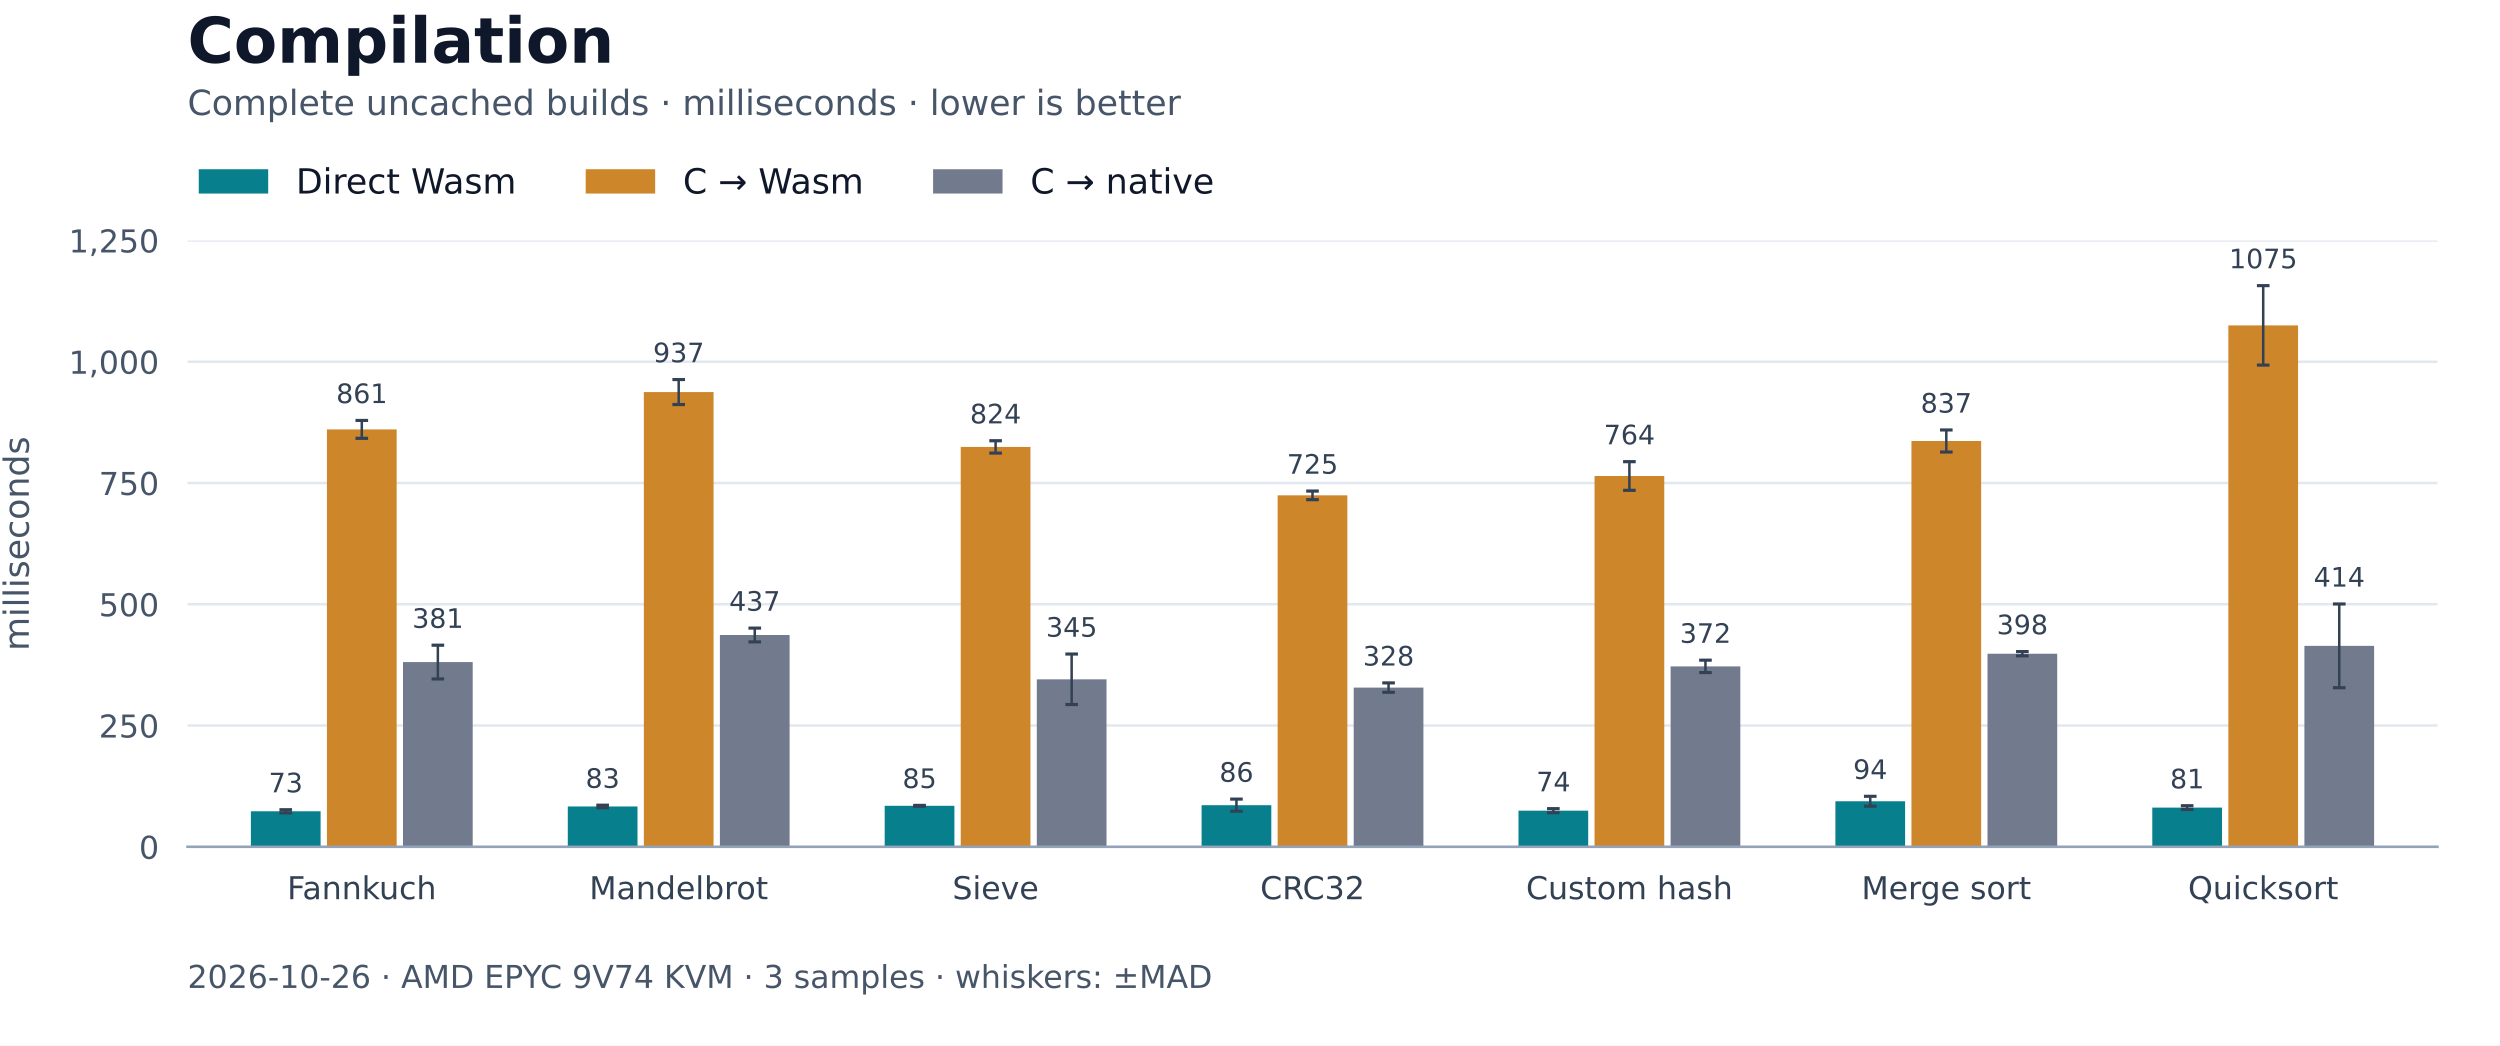
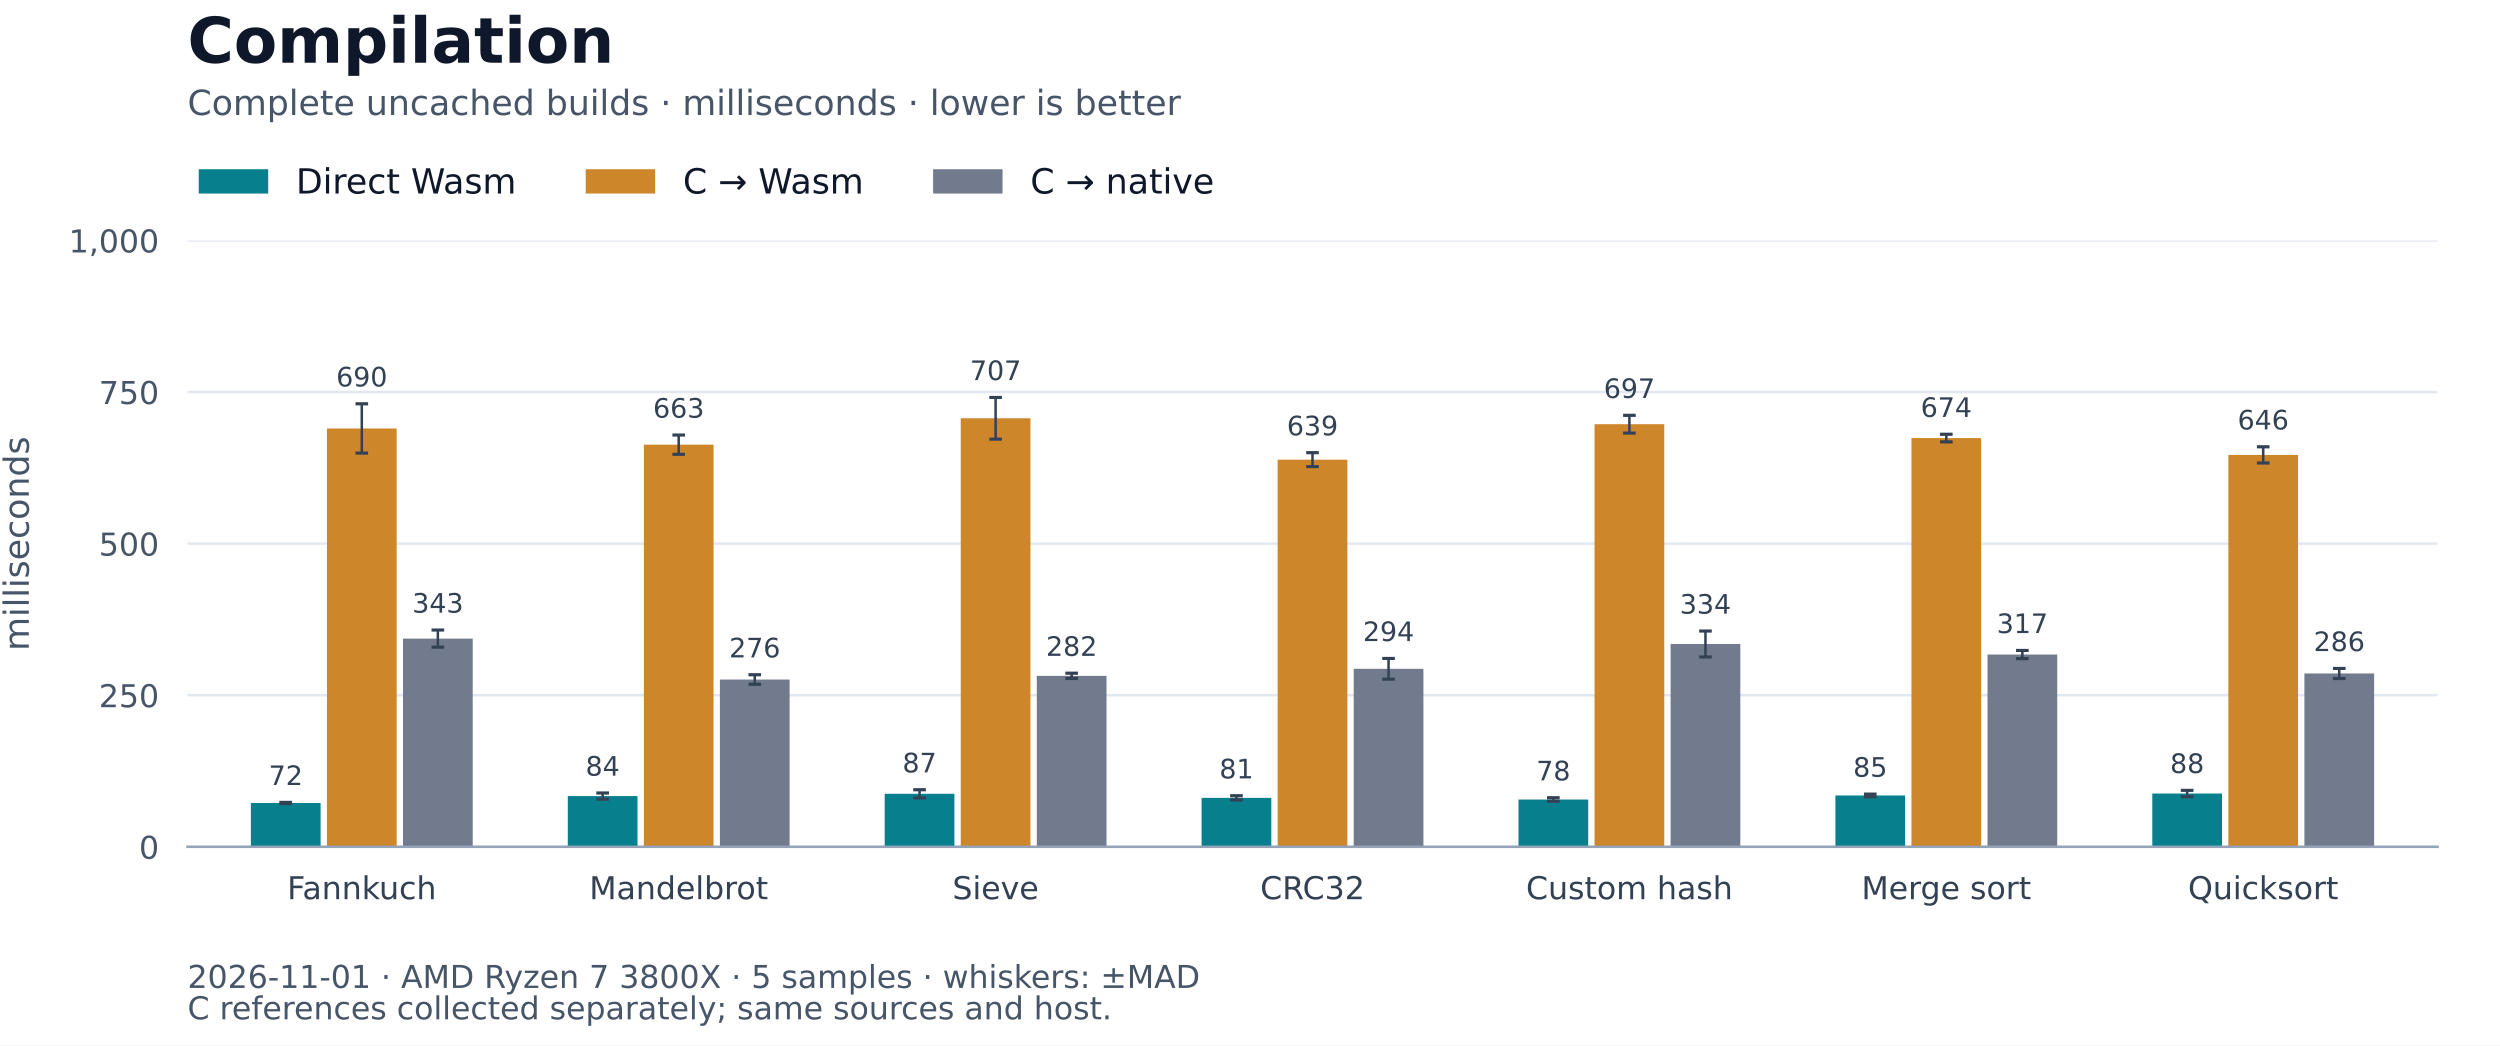
<svg xmlns="http://www.w3.org/2000/svg" xmlns:xlink="http://www.w3.org/1999/xlink" width="792pt" height="331.2pt" viewBox="0 0 792 331.2" version="1.1">
  <defs>
    <style type="text/css">*{stroke-linejoin: round; stroke-linecap: butt}</style>
  </defs>
  <g id="figure_1">
    <g id="patch_1">
      <path d="M 0 331.2 L 792 331.2 L 792 0 L 0 0 z " style="fill: #ffffff" />
    </g>
    <g id="axes_1">
      <g id="patch_2">
        <path d="M 59.4 268.272 L 772.2 268.272 L 772.2 76.176 L 59.4 76.176 z " style="fill: #ffffff" />
      </g>
      <g id="matplotlib.axis_1">
        <g id="xtick_1">
          <g id="line2d_1" />
          <g id="text_1">
            <text style="font-size: 10px; font-family: 'DejaVu Sans'; text-anchor: middle; fill: #334155" x="114.617" y="284.87" transform="rotate(-0 114.6169 284.8704)">Fannkuch</text>
          </g>
        </g>
        <g id="xtick_2">
          <g id="line2d_2" />
          <g id="text_2">
            <text style="font-size: 10px; font-family: 'DejaVu Sans'; text-anchor: middle; fill: #334155" x="215.011" y="284.87" transform="rotate(-0 215.0113 284.8704)">Mandelbrot</text>
          </g>
        </g>
        <g id="xtick_3">
          <g id="line2d_3" />
          <g id="text_3">
            <text style="font-size: 10px; font-family: 'DejaVu Sans'; text-anchor: middle; fill: #334155" x="315.406" y="284.87" transform="rotate(-0 315.4056 284.8704)">Sieve</text>
          </g>
        </g>
        <g id="xtick_4">
          <g id="line2d_4" />
          <g id="text_4">
            <text style="font-size: 10px; font-family: 'DejaVu Sans'; text-anchor: middle; fill: #334155" x="415.8" y="284.87" transform="rotate(-0 415.8 284.8697)">CRC32</text>
          </g>
        </g>
        <g id="xtick_5">
          <g id="line2d_5" />
          <g id="text_5">
            <text style="font-size: 10px; font-family: 'DejaVu Sans'; text-anchor: middle; fill: #334155" x="516.194" y="284.87" transform="rotate(-0 516.1944 284.8704)">Custom hash</text>
          </g>
        </g>
        <g id="xtick_6">
          <g id="line2d_6" />
          <g id="text_6">
            <text style="font-size: 10px; font-family: 'DejaVu Sans'; text-anchor: middle; fill: #334155" x="616.589" y="284.87" transform="rotate(-0 616.5887 284.8697)">Merge sort</text>
          </g>
        </g>
        <g id="xtick_7">
          <g id="line2d_7" />
          <g id="text_7">
            <text style="font-size: 10px; font-family: 'DejaVu Sans'; text-anchor: middle; fill: #334155" x="716.983" y="284.87" transform="rotate(-0 716.9831 284.8704)">Quicksort</text>
          </g>
        </g>
      </g>
      <g id="matplotlib.axis_2">
        <g id="ytick_1">
          <g id="line2d_8">
            <path d="M 59.4 268.272 L 772.2 268.272 " clip-path="url(#pcea0d187e5)" style="fill: none; stroke: #e2e8f0; stroke-width: 0.8; stroke-linecap: square" />
          </g>
          <g id="line2d_9" />
          <g id="text_8">
            <text style="font-size: 10px; font-family: 'DejaVu Sans'; text-anchor: end; fill: #475569" x="50.4" y="272.071" transform="rotate(-0 50.4 272.0708)">0</text>
          </g>
        </g>
        <g id="ytick_2">
          <g id="line2d_10">
-             <path d="M 59.4 229.853 L 772.2 229.853 " clip-path="url(#pcea0d187e5)" style="fill: none; stroke: #e2e8f0; stroke-width: 0.8; stroke-linecap: square" />
+             <path d="M 59.4 220.248 L 772.2 220.248 " clip-path="url(#pcea0d187e5)" style="fill: none; stroke: #e2e8f0; stroke-width: 0.8; stroke-linecap: square" />
          </g>
          <g id="line2d_11" />
          <g id="text_9">
-             <text style="font-size: 10px; font-family: 'DejaVu Sans'; text-anchor: end; fill: #475569" x="50.4" y="233.652" transform="rotate(-0 50.4 233.6516)">250</text>
+             <text style="font-size: 10px; font-family: 'DejaVu Sans'; text-anchor: end; fill: #475569" x="50.4" y="224.047" transform="rotate(-0 50.4 224.0468)">250</text>
          </g>
        </g>
        <g id="ytick_3">
          <g id="line2d_12">
-             <path d="M 59.4 191.434 L 772.2 191.434 " clip-path="url(#pcea0d187e5)" style="fill: none; stroke: #e2e8f0; stroke-width: 0.8; stroke-linecap: square" />
+             <path d="M 59.4 172.224 L 772.2 172.224 " clip-path="url(#pcea0d187e5)" style="fill: none; stroke: #e2e8f0; stroke-width: 0.8; stroke-linecap: square" />
          </g>
          <g id="line2d_13" />
          <g id="text_10">
-             <text style="font-size: 10px; font-family: 'DejaVu Sans'; text-anchor: end; fill: #475569" x="50.4" y="195.232" transform="rotate(-0 50.4 195.2324)">500</text>
+             <text style="font-size: 10px; font-family: 'DejaVu Sans'; text-anchor: end; fill: #475569" x="50.4" y="176.023" transform="rotate(-0 50.4 176.0228)">500</text>
          </g>
        </g>
        <g id="ytick_4">
          <g id="line2d_14">
-             <path d="M 59.4 153.014 L 772.2 153.014 " clip-path="url(#pcea0d187e5)" style="fill: none; stroke: #e2e8f0; stroke-width: 0.8; stroke-linecap: square" />
+             <path d="M 59.4 124.2 L 772.2 124.2 " clip-path="url(#pcea0d187e5)" style="fill: none; stroke: #e2e8f0; stroke-width: 0.8; stroke-linecap: square" />
          </g>
          <g id="line2d_15" />
          <g id="text_11">
-             <text style="font-size: 10px; font-family: 'DejaVu Sans'; text-anchor: end; fill: #475569" x="50.4" y="156.813" transform="rotate(-0 50.4 156.8132)">750</text>
+             <text style="font-size: 10px; font-family: 'DejaVu Sans'; text-anchor: end; fill: #475569" x="50.4" y="127.999" transform="rotate(-0 50.4 127.9988)">750</text>
          </g>
        </g>
        <g id="ytick_5">
          <g id="line2d_16">
-             <path d="M 59.4 114.595 L 772.2 114.595 " clip-path="url(#pcea0d187e5)" style="fill: none; stroke: #e2e8f0; stroke-width: 0.8; stroke-linecap: square" />
+             <path d="M 59.4 76.176 L 772.2 76.176 " clip-path="url(#pcea0d187e5)" style="fill: none; stroke: #e2e8f0; stroke-width: 0.8; stroke-linecap: square" />
          </g>
          <g id="line2d_17" />
          <g id="text_12">
-             <text style="font-size: 10px; font-family: 'DejaVu Sans'; text-anchor: end; fill: #475569" x="50.4" y="118.394" transform="rotate(-0 50.4 118.394)">1,000</text>
-           </g>
-         </g>
-         <g id="ytick_6">
-           <g id="line2d_18">
-             <path d="M 59.4 76.176 L 772.2 76.176 " clip-path="url(#pcea0d187e5)" style="fill: none; stroke: #e2e8f0; stroke-width: 0.8; stroke-linecap: square" />
-           </g>
-           <g id="line2d_19" />
-           <g id="text_13">
-             <text style="font-size: 10px; font-family: 'DejaVu Sans'; text-anchor: end; fill: #475569" x="50.4" y="79.975" transform="rotate(-0 50.4 79.97483)">1,250</text>
-           </g>
-         </g>
-         <g id="text_14">
+             <text style="font-size: 10px; font-family: 'DejaVu Sans'; text-anchor: end; fill: #475569" x="50.4" y="79.975" transform="rotate(-0 50.4 79.97483)">1,000</text>
+           </g>
+         </g>
+         <g id="text_13">
          <text style="font-size: 11px; font-family: 'DejaVu Sans'; text-anchor: middle; fill: #475569" x="9.129" y="172.224" transform="rotate(-90 9.129297 172.224)">milliseconds</text>
        </g>
      </g>
      <g id="patch_3">
-         <path d="M 79.479 268.272 L 101.566 268.272 L 101.566 257.019 L 79.479 257.019 z " clip-path="url(#pcea0d187e5)" style="fill: #087f8c" />
+         <path d="M 79.479 268.272 L 101.566 268.272 L 101.566 254.39 L 79.479 254.39 z " clip-path="url(#pcea0d187e5)" style="fill: #087f8c" />
      </g>
      <g id="patch_4">
-         <path d="M 179.873 268.272 L 201.96 268.272 L 201.96 255.493 L 179.873 255.493 z " clip-path="url(#pcea0d187e5)" style="fill: #087f8c" />
+         <path d="M 179.873 268.272 L 201.96 268.272 L 201.96 252.199 L 179.873 252.199 z " clip-path="url(#pcea0d187e5)" style="fill: #087f8c" />
      </g>
      <g id="patch_5">
-         <path d="M 280.268 268.272 L 302.354 268.272 L 302.354 255.281 L 280.268 255.281 z " clip-path="url(#pcea0d187e5)" style="fill: #087f8c" />
+         <path d="M 280.268 268.272 L 302.354 268.272 L 302.354 251.479 L 280.268 251.479 z " clip-path="url(#pcea0d187e5)" style="fill: #087f8c" />
      </g>
      <g id="patch_6">
-         <path d="M 380.662 268.272 L 402.749 268.272 L 402.749 255.081 L 380.662 255.081 z " clip-path="url(#pcea0d187e5)" style="fill: #087f8c" />
+         <path d="M 380.662 268.272 L 402.749 268.272 L 402.749 252.767 L 380.662 252.767 z " clip-path="url(#pcea0d187e5)" style="fill: #087f8c" />
      </g>
      <g id="patch_7">
-         <path d="M 481.056 268.272 L 503.143 268.272 L 503.143 256.83 L 481.056 256.83 z " clip-path="url(#pcea0d187e5)" style="fill: #087f8c" />
+         <path d="M 481.056 268.272 L 503.143 268.272 L 503.143 253.286 L 481.056 253.286 z " clip-path="url(#pcea0d187e5)" style="fill: #087f8c" />
      </g>
      <g id="patch_8">
-         <path d="M 581.451 268.272 L 603.537 268.272 L 603.537 253.838 L 581.451 253.838 z " clip-path="url(#pcea0d187e5)" style="fill: #087f8c" />
+         <path d="M 581.451 268.272 L 603.537 268.272 L 603.537 251.993 L 581.451 251.993 z " clip-path="url(#pcea0d187e5)" style="fill: #087f8c" />
      </g>
      <g id="patch_9">
-         <path d="M 681.845 268.272 L 703.932 268.272 L 703.932 255.85 L 681.845 255.85 z " clip-path="url(#pcea0d187e5)" style="fill: #087f8c" />
+         <path d="M 681.845 268.272 L 703.932 268.272 L 703.932 251.402 L 681.845 251.402 z " clip-path="url(#pcea0d187e5)" style="fill: #087f8c" />
      </g>
      <g id="patch_10">
-         <path d="M 103.574 268.272 L 125.66 268.272 L 125.66 136.028 L 103.574 136.028 z " clip-path="url(#pcea0d187e5)" style="fill: #ce862a" />
+         <path d="M 103.574 268.272 L 125.66 268.272 L 125.66 135.733 L 103.574 135.733 z " clip-path="url(#pcea0d187e5)" style="fill: #ce862a" />
      </g>
      <g id="patch_11">
-         <path d="M 203.968 268.272 L 226.055 268.272 L 226.055 124.204 L 203.968 124.204 z " clip-path="url(#pcea0d187e5)" style="fill: #ce862a" />
+         <path d="M 203.968 268.272 L 226.055 268.272 L 226.055 140.87 L 203.968 140.87 z " clip-path="url(#pcea0d187e5)" style="fill: #ce862a" />
      </g>
      <g id="patch_12">
-         <path d="M 304.362 268.272 L 326.449 268.272 L 326.449 141.581 L 304.362 141.581 z " clip-path="url(#pcea0d187e5)" style="fill: #ce862a" />
+         <path d="M 304.362 268.272 L 326.449 268.272 L 326.449 132.513 L 304.362 132.513 z " clip-path="url(#pcea0d187e5)" style="fill: #ce862a" />
      </g>
      <g id="patch_13">
-         <path d="M 404.757 268.272 L 426.843 268.272 L 426.843 156.931 L 404.757 156.931 z " clip-path="url(#pcea0d187e5)" style="fill: #ce862a" />
+         <path d="M 404.757 268.272 L 426.843 268.272 L 426.843 145.617 L 404.757 145.617 z " clip-path="url(#pcea0d187e5)" style="fill: #ce862a" />
      </g>
      <g id="patch_14">
-         <path d="M 505.151 268.272 L 527.238 268.272 L 527.238 150.795 L 505.151 150.795 z " clip-path="url(#pcea0d187e5)" style="fill: #ce862a" />
+         <path d="M 505.151 268.272 L 527.238 268.272 L 527.238 134.392 L 505.151 134.392 z " clip-path="url(#pcea0d187e5)" style="fill: #ce862a" />
      </g>
      <g id="patch_15">
-         <path d="M 605.545 268.272 L 627.632 268.272 L 627.632 139.71 L 605.545 139.71 z " clip-path="url(#pcea0d187e5)" style="fill: #ce862a" />
+         <path d="M 605.545 268.272 L 627.632 268.272 L 627.632 138.778 L 605.545 138.778 z " clip-path="url(#pcea0d187e5)" style="fill: #ce862a" />
      </g>
      <g id="patch_16">
-         <path d="M 705.94 268.272 L 728.026 268.272 L 728.026 103.078 L 705.94 103.078 z " clip-path="url(#pcea0d187e5)" style="fill: #ce862a" />
+         <path d="M 705.94 268.272 L 728.026 268.272 L 728.026 144.114 L 705.94 144.114 z " clip-path="url(#pcea0d187e5)" style="fill: #ce862a" />
      </g>
      <g id="patch_17">
-         <path d="M 127.668 268.272 L 149.755 268.272 L 149.755 209.748 L 127.668 209.748 z " clip-path="url(#pcea0d187e5)" style="fill: #727b8e" />
+         <path d="M 127.668 268.272 L 149.755 268.272 L 149.755 202.303 L 127.668 202.303 z " clip-path="url(#pcea0d187e5)" style="fill: #727b8e" />
      </g>
      <g id="patch_18">
-         <path d="M 228.063 268.272 L 250.149 268.272 L 250.149 201.168 L 228.063 201.168 z " clip-path="url(#pcea0d187e5)" style="fill: #727b8e" />
+         <path d="M 228.063 268.272 L 250.149 268.272 L 250.149 215.266 L 228.063 215.266 z " clip-path="url(#pcea0d187e5)" style="fill: #727b8e" />
      </g>
      <g id="patch_19">
-         <path d="M 328.457 268.272 L 350.544 268.272 L 350.544 215.202 L 328.457 215.202 z " clip-path="url(#pcea0d187e5)" style="fill: #727b8e" />
+         <path d="M 328.457 268.272 L 350.544 268.272 L 350.544 214.111 L 328.457 214.111 z " clip-path="url(#pcea0d187e5)" style="fill: #727b8e" />
      </g>
      <g id="patch_20">
-         <path d="M 428.851 268.272 L 450.938 268.272 L 450.938 217.83 L 428.851 217.83 z " clip-path="url(#pcea0d187e5)" style="fill: #727b8e" />
+         <path d="M 428.851 268.272 L 450.938 268.272 L 450.938 211.875 L 428.851 211.875 z " clip-path="url(#pcea0d187e5)" style="fill: #727b8e" />
      </g>
      <g id="patch_21">
-         <path d="M 529.246 268.272 L 551.332 268.272 L 551.332 211.111 L 529.246 211.111 z " clip-path="url(#pcea0d187e5)" style="fill: #727b8e" />
+         <path d="M 529.246 268.272 L 551.332 268.272 L 551.332 204.017 L 529.246 204.017 z " clip-path="url(#pcea0d187e5)" style="fill: #727b8e" />
      </g>
      <g id="patch_22">
-         <path d="M 629.64 268.272 L 651.727 268.272 L 651.727 207.103 L 629.64 207.103 z " clip-path="url(#pcea0d187e5)" style="fill: #727b8e" />
+         <path d="M 629.64 268.272 L 651.727 268.272 L 651.727 207.352 L 629.64 207.352 z " clip-path="url(#pcea0d187e5)" style="fill: #727b8e" />
      </g>
      <g id="patch_23">
-         <path d="M 730.034 268.272 L 752.121 268.272 L 752.121 204.605 L 730.034 204.605 z " clip-path="url(#pcea0d187e5)" style="fill: #727b8e" />
+         <path d="M 730.034 268.272 L 752.121 268.272 L 752.121 213.362 L 730.034 213.362 z " clip-path="url(#pcea0d187e5)" style="fill: #727b8e" />
      </g>
      <g id="LineCollection_1">
-         <path d="M 90.522 257.531 L 90.522 256.508 " clip-path="url(#pcea0d187e5)" style="fill: none; stroke: #334155; stroke-width: 0.8" />
-         <path d="M 190.917 255.897 L 190.917 255.09 " clip-path="url(#pcea0d187e5)" style="fill: none; stroke: #334155; stroke-width: 0.8" />
-         <path d="M 291.311 255.422 L 291.311 255.139 " clip-path="url(#pcea0d187e5)" style="fill: none; stroke: #334155; stroke-width: 0.8" />
-         <path d="M 391.705 257.004 L 391.705 253.158 " clip-path="url(#pcea0d187e5)" style="fill: none; stroke: #334155; stroke-width: 0.8" />
-         <path d="M 492.1 257.478 L 492.1 256.181 " clip-path="url(#pcea0d187e5)" style="fill: none; stroke: #334155; stroke-width: 0.8" />
-         <path d="M 592.494 255.404 L 592.494 252.272 " clip-path="url(#pcea0d187e5)" style="fill: none; stroke: #334155; stroke-width: 0.8" />
-         <path d="M 692.888 256.451 L 692.888 255.248 " clip-path="url(#pcea0d187e5)" style="fill: none; stroke: #334155; stroke-width: 0.8" />
-       </g>
-       <g id="line2d_20">
+         <path d="M 90.522 254.586 L 90.522 254.194 " clip-path="url(#pcea0d187e5)" style="fill: none; stroke: #334155; stroke-width: 0.8" />
+         <path d="M 190.917 253.173 L 190.917 251.224 " clip-path="url(#pcea0d187e5)" style="fill: none; stroke: #334155; stroke-width: 0.8" />
+         <path d="M 291.311 252.77 L 291.311 250.188 " clip-path="url(#pcea0d187e5)" style="fill: none; stroke: #334155; stroke-width: 0.8" />
+         <path d="M 391.705 253.447 L 391.705 252.087 " clip-path="url(#pcea0d187e5)" style="fill: none; stroke: #334155; stroke-width: 0.8" />
+         <path d="M 492.1 253.857 L 492.1 252.714 " clip-path="url(#pcea0d187e5)" style="fill: none; stroke: #334155; stroke-width: 0.8" />
+         <path d="M 592.494 252.417 L 592.494 251.57 " clip-path="url(#pcea0d187e5)" style="fill: none; stroke: #334155; stroke-width: 0.8" />
+         <path d="M 692.888 252.418 L 692.888 250.387 " clip-path="url(#pcea0d187e5)" style="fill: none; stroke: #334155; stroke-width: 0.8" />
+       </g>
+       <g id="line2d_18">
        <defs>
          <path id="m9f9b9ee627" d="M 2 0 L -2 -0 " style="stroke: #334155" />
        </defs>
        <g clip-path="url(#pcea0d187e5)">
-           <use xlink:href="#m9f9b9ee627" x="90.522" y="257.531" style="fill: #1f77b4; stroke: #334155" />
-           <use xlink:href="#m9f9b9ee627" x="190.917" y="255.897" style="fill: #1f77b4; stroke: #334155" />
-           <use xlink:href="#m9f9b9ee627" x="291.311" y="255.422" style="fill: #1f77b4; stroke: #334155" />
-           <use xlink:href="#m9f9b9ee627" x="391.705" y="257.004" style="fill: #1f77b4; stroke: #334155" />
-           <use xlink:href="#m9f9b9ee627" x="492.1" y="257.478" style="fill: #1f77b4; stroke: #334155" />
-           <use xlink:href="#m9f9b9ee627" x="592.494" y="255.404" style="fill: #1f77b4; stroke: #334155" />
-           <use xlink:href="#m9f9b9ee627" x="692.888" y="256.451" style="fill: #1f77b4; stroke: #334155" />
+           <use xlink:href="#m9f9b9ee627" x="90.522" y="254.586" style="fill: #1f77b4; stroke: #334155" />
+           <use xlink:href="#m9f9b9ee627" x="190.917" y="253.173" style="fill: #1f77b4; stroke: #334155" />
+           <use xlink:href="#m9f9b9ee627" x="291.311" y="252.77" style="fill: #1f77b4; stroke: #334155" />
+           <use xlink:href="#m9f9b9ee627" x="391.705" y="253.447" style="fill: #1f77b4; stroke: #334155" />
+           <use xlink:href="#m9f9b9ee627" x="492.1" y="253.857" style="fill: #1f77b4; stroke: #334155" />
+           <use xlink:href="#m9f9b9ee627" x="592.494" y="252.417" style="fill: #1f77b4; stroke: #334155" />
+           <use xlink:href="#m9f9b9ee627" x="692.888" y="252.418" style="fill: #1f77b4; stroke: #334155" />
+         </g>
+       </g>
+       <g id="line2d_19">
+         <g clip-path="url(#pcea0d187e5)">
+           <use xlink:href="#m9f9b9ee627" x="90.522" y="254.194" style="fill: #1f77b4; stroke: #334155" />
+           <use xlink:href="#m9f9b9ee627" x="190.917" y="251.224" style="fill: #1f77b4; stroke: #334155" />
+           <use xlink:href="#m9f9b9ee627" x="291.311" y="250.188" style="fill: #1f77b4; stroke: #334155" />
+           <use xlink:href="#m9f9b9ee627" x="391.705" y="252.087" style="fill: #1f77b4; stroke: #334155" />
+           <use xlink:href="#m9f9b9ee627" x="492.1" y="252.714" style="fill: #1f77b4; stroke: #334155" />
+           <use xlink:href="#m9f9b9ee627" x="592.494" y="251.57" style="fill: #1f77b4; stroke: #334155" />
+           <use xlink:href="#m9f9b9ee627" x="692.888" y="250.387" style="fill: #1f77b4; stroke: #334155" />
+         </g>
+       </g>
+       <g id="LineCollection_2">
+         <path d="M 114.617 143.54 L 114.617 127.926 " clip-path="url(#pcea0d187e5)" style="fill: none; stroke: #334155; stroke-width: 0.8" />
+         <path d="M 215.011 143.925 L 215.011 137.816 " clip-path="url(#pcea0d187e5)" style="fill: none; stroke: #334155; stroke-width: 0.8" />
+         <path d="M 315.406 139.123 L 315.406 125.903 " clip-path="url(#pcea0d187e5)" style="fill: none; stroke: #334155; stroke-width: 0.8" />
+         <path d="M 415.8 147.829 L 415.8 143.405 " clip-path="url(#pcea0d187e5)" style="fill: none; stroke: #334155; stroke-width: 0.8" />
+         <path d="M 516.194 137.205 L 516.194 131.58 " clip-path="url(#pcea0d187e5)" style="fill: none; stroke: #334155; stroke-width: 0.8" />
+         <path d="M 616.589 139.981 L 616.589 137.576 " clip-path="url(#pcea0d187e5)" style="fill: none; stroke: #334155; stroke-width: 0.8" />
+         <path d="M 716.983 146.678 L 716.983 141.549 " clip-path="url(#pcea0d187e5)" style="fill: none; stroke: #334155; stroke-width: 0.8" />
+       </g>
+       <g id="line2d_20">
+         <g clip-path="url(#pcea0d187e5)">
+           <use xlink:href="#m9f9b9ee627" x="114.617" y="143.54" style="fill: #1f77b4; stroke: #334155" />
+           <use xlink:href="#m9f9b9ee627" x="215.011" y="143.925" style="fill: #1f77b4; stroke: #334155" />
+           <use xlink:href="#m9f9b9ee627" x="315.406" y="139.123" style="fill: #1f77b4; stroke: #334155" />
+           <use xlink:href="#m9f9b9ee627" x="415.8" y="147.829" style="fill: #1f77b4; stroke: #334155" />
+           <use xlink:href="#m9f9b9ee627" x="516.194" y="137.205" style="fill: #1f77b4; stroke: #334155" />
+           <use xlink:href="#m9f9b9ee627" x="616.589" y="139.981" style="fill: #1f77b4; stroke: #334155" />
+           <use xlink:href="#m9f9b9ee627" x="716.983" y="146.678" style="fill: #1f77b4; stroke: #334155" />
        </g>
      </g>
      <g id="line2d_21">
        <g clip-path="url(#pcea0d187e5)">
-           <use xlink:href="#m9f9b9ee627" x="90.522" y="256.508" style="fill: #1f77b4; stroke: #334155" />
-           <use xlink:href="#m9f9b9ee627" x="190.917" y="255.09" style="fill: #1f77b4; stroke: #334155" />
-           <use xlink:href="#m9f9b9ee627" x="291.311" y="255.139" style="fill: #1f77b4; stroke: #334155" />
-           <use xlink:href="#m9f9b9ee627" x="391.705" y="253.158" style="fill: #1f77b4; stroke: #334155" />
-           <use xlink:href="#m9f9b9ee627" x="492.1" y="256.181" style="fill: #1f77b4; stroke: #334155" />
-           <use xlink:href="#m9f9b9ee627" x="592.494" y="252.272" style="fill: #1f77b4; stroke: #334155" />
-           <use xlink:href="#m9f9b9ee627" x="692.888" y="255.248" style="fill: #1f77b4; stroke: #334155" />
-         </g>
-       </g>
-       <g id="LineCollection_2">
-         <path d="M 114.617 138.862 L 114.617 133.194 " clip-path="url(#pcea0d187e5)" style="fill: none; stroke: #334155; stroke-width: 0.8" />
-         <path d="M 215.011 128.154 L 215.011 120.253 " clip-path="url(#pcea0d187e5)" style="fill: none; stroke: #334155; stroke-width: 0.8" />
-         <path d="M 315.406 143.536 L 315.406 139.626 " clip-path="url(#pcea0d187e5)" style="fill: none; stroke: #334155; stroke-width: 0.8" />
-         <path d="M 415.8 158.293 L 415.8 155.57 " clip-path="url(#pcea0d187e5)" style="fill: none; stroke: #334155; stroke-width: 0.8" />
-         <path d="M 516.194 155.336 L 516.194 146.253 " clip-path="url(#pcea0d187e5)" style="fill: none; stroke: #334155; stroke-width: 0.8" />
-         <path d="M 616.589 143.203 L 616.589 136.218 " clip-path="url(#pcea0d187e5)" style="fill: none; stroke: #334155; stroke-width: 0.8" />
-         <path d="M 716.983 115.667 L 716.983 90.488 " clip-path="url(#pcea0d187e5)" style="fill: none; stroke: #334155; stroke-width: 0.8" />
+           <use xlink:href="#m9f9b9ee627" x="114.617" y="127.926" style="fill: #1f77b4; stroke: #334155" />
+           <use xlink:href="#m9f9b9ee627" x="215.011" y="137.816" style="fill: #1f77b4; stroke: #334155" />
+           <use xlink:href="#m9f9b9ee627" x="315.406" y="125.903" style="fill: #1f77b4; stroke: #334155" />
+           <use xlink:href="#m9f9b9ee627" x="415.8" y="143.405" style="fill: #1f77b4; stroke: #334155" />
+           <use xlink:href="#m9f9b9ee627" x="516.194" y="131.58" style="fill: #1f77b4; stroke: #334155" />
+           <use xlink:href="#m9f9b9ee627" x="616.589" y="137.576" style="fill: #1f77b4; stroke: #334155" />
+           <use xlink:href="#m9f9b9ee627" x="716.983" y="141.549" style="fill: #1f77b4; stroke: #334155" />
+         </g>
+       </g>
+       <g id="LineCollection_3">
+         <path d="M 138.712 205.015 L 138.712 199.591 " clip-path="url(#pcea0d187e5)" style="fill: none; stroke: #334155; stroke-width: 0.8" />
+         <path d="M 239.106 216.776 L 239.106 213.756 " clip-path="url(#pcea0d187e5)" style="fill: none; stroke: #334155; stroke-width: 0.8" />
+         <path d="M 339.5 214.95 L 339.5 213.272 " clip-path="url(#pcea0d187e5)" style="fill: none; stroke: #334155; stroke-width: 0.8" />
+         <path d="M 439.895 215.16 L 439.895 208.59 " clip-path="url(#pcea0d187e5)" style="fill: none; stroke: #334155; stroke-width: 0.8" />
+         <path d="M 540.289 208.126 L 540.289 199.907 " clip-path="url(#pcea0d187e5)" style="fill: none; stroke: #334155; stroke-width: 0.8" />
+         <path d="M 640.683 208.648 L 640.683 206.056 " clip-path="url(#pcea0d187e5)" style="fill: none; stroke: #334155; stroke-width: 0.8" />
+         <path d="M 741.078 214.959 L 741.078 211.765 " clip-path="url(#pcea0d187e5)" style="fill: none; stroke: #334155; stroke-width: 0.8" />
      </g>
      <g id="line2d_22">
        <g clip-path="url(#pcea0d187e5)">
-           <use xlink:href="#m9f9b9ee627" x="114.617" y="138.862" style="fill: #1f77b4; stroke: #334155" />
-           <use xlink:href="#m9f9b9ee627" x="215.011" y="128.154" style="fill: #1f77b4; stroke: #334155" />
-           <use xlink:href="#m9f9b9ee627" x="315.406" y="143.536" style="fill: #1f77b4; stroke: #334155" />
-           <use xlink:href="#m9f9b9ee627" x="415.8" y="158.293" style="fill: #1f77b4; stroke: #334155" />
-           <use xlink:href="#m9f9b9ee627" x="516.194" y="155.336" style="fill: #1f77b4; stroke: #334155" />
-           <use xlink:href="#m9f9b9ee627" x="616.589" y="143.203" style="fill: #1f77b4; stroke: #334155" />
-           <use xlink:href="#m9f9b9ee627" x="716.983" y="115.667" style="fill: #1f77b4; stroke: #334155" />
+           <use xlink:href="#m9f9b9ee627" x="138.712" y="205.015" style="fill: #1f77b4; stroke: #334155" />
+           <use xlink:href="#m9f9b9ee627" x="239.106" y="216.776" style="fill: #1f77b4; stroke: #334155" />
+           <use xlink:href="#m9f9b9ee627" x="339.5" y="214.95" style="fill: #1f77b4; stroke: #334155" />
+           <use xlink:href="#m9f9b9ee627" x="439.895" y="215.16" style="fill: #1f77b4; stroke: #334155" />
+           <use xlink:href="#m9f9b9ee627" x="540.289" y="208.126" style="fill: #1f77b4; stroke: #334155" />
+           <use xlink:href="#m9f9b9ee627" x="640.683" y="208.648" style="fill: #1f77b4; stroke: #334155" />
+           <use xlink:href="#m9f9b9ee627" x="741.078" y="214.959" style="fill: #1f77b4; stroke: #334155" />
        </g>
      </g>
      <g id="line2d_23">
        <g clip-path="url(#pcea0d187e5)">
-           <use xlink:href="#m9f9b9ee627" x="114.617" y="133.194" style="fill: #1f77b4; stroke: #334155" />
-           <use xlink:href="#m9f9b9ee627" x="215.011" y="120.253" style="fill: #1f77b4; stroke: #334155" />
-           <use xlink:href="#m9f9b9ee627" x="315.406" y="139.626" style="fill: #1f77b4; stroke: #334155" />
-           <use xlink:href="#m9f9b9ee627" x="415.8" y="155.57" style="fill: #1f77b4; stroke: #334155" />
-           <use xlink:href="#m9f9b9ee627" x="516.194" y="146.253" style="fill: #1f77b4; stroke: #334155" />
-           <use xlink:href="#m9f9b9ee627" x="616.589" y="136.218" style="fill: #1f77b4; stroke: #334155" />
-           <use xlink:href="#m9f9b9ee627" x="716.983" y="90.488" style="fill: #1f77b4; stroke: #334155" />
-         </g>
-       </g>
-       <g id="LineCollection_3">
-         <path d="M 138.712 215.096 L 138.712 204.399 " clip-path="url(#pcea0d187e5)" style="fill: none; stroke: #334155; stroke-width: 0.8" />
-         <path d="M 239.106 203.358 L 239.106 198.978 " clip-path="url(#pcea0d187e5)" style="fill: none; stroke: #334155; stroke-width: 0.8" />
-         <path d="M 339.5 223.199 L 339.5 207.204 " clip-path="url(#pcea0d187e5)" style="fill: none; stroke: #334155; stroke-width: 0.8" />
-         <path d="M 439.895 219.319 L 439.895 216.341 " clip-path="url(#pcea0d187e5)" style="fill: none; stroke: #334155; stroke-width: 0.8" />
-         <path d="M 540.289 213.075 L 540.289 209.148 " clip-path="url(#pcea0d187e5)" style="fill: none; stroke: #334155; stroke-width: 0.8" />
-         <path d="M 640.683 207.786 L 640.683 206.42 " clip-path="url(#pcea0d187e5)" style="fill: none; stroke: #334155; stroke-width: 0.8" />
-         <path d="M 741.078 217.876 L 741.078 191.334 " clip-path="url(#pcea0d187e5)" style="fill: none; stroke: #334155; stroke-width: 0.8" />
-       </g>
-       <g id="line2d_24">
-         <g clip-path="url(#pcea0d187e5)">
-           <use xlink:href="#m9f9b9ee627" x="138.712" y="215.096" style="fill: #1f77b4; stroke: #334155" />
-           <use xlink:href="#m9f9b9ee627" x="239.106" y="203.358" style="fill: #1f77b4; stroke: #334155" />
-           <use xlink:href="#m9f9b9ee627" x="339.5" y="223.199" style="fill: #1f77b4; stroke: #334155" />
-           <use xlink:href="#m9f9b9ee627" x="439.895" y="219.319" style="fill: #1f77b4; stroke: #334155" />
-           <use xlink:href="#m9f9b9ee627" x="540.289" y="213.075" style="fill: #1f77b4; stroke: #334155" />
-           <use xlink:href="#m9f9b9ee627" x="640.683" y="207.786" style="fill: #1f77b4; stroke: #334155" />
-           <use xlink:href="#m9f9b9ee627" x="741.078" y="217.876" style="fill: #1f77b4; stroke: #334155" />
-         </g>
-       </g>
-       <g id="line2d_25">
-         <g clip-path="url(#pcea0d187e5)">
-           <use xlink:href="#m9f9b9ee627" x="138.712" y="204.399" style="fill: #1f77b4; stroke: #334155" />
-           <use xlink:href="#m9f9b9ee627" x="239.106" y="198.978" style="fill: #1f77b4; stroke: #334155" />
-           <use xlink:href="#m9f9b9ee627" x="339.5" y="207.204" style="fill: #1f77b4; stroke: #334155" />
-           <use xlink:href="#m9f9b9ee627" x="439.895" y="216.341" style="fill: #1f77b4; stroke: #334155" />
-           <use xlink:href="#m9f9b9ee627" x="540.289" y="209.148" style="fill: #1f77b4; stroke: #334155" />
-           <use xlink:href="#m9f9b9ee627" x="640.683" y="206.42" style="fill: #1f77b4; stroke: #334155" />
-           <use xlink:href="#m9f9b9ee627" x="741.078" y="191.334" style="fill: #1f77b4; stroke: #334155" />
+           <use xlink:href="#m9f9b9ee627" x="138.712" y="199.591" style="fill: #1f77b4; stroke: #334155" />
+           <use xlink:href="#m9f9b9ee627" x="239.106" y="213.756" style="fill: #1f77b4; stroke: #334155" />
+           <use xlink:href="#m9f9b9ee627" x="339.5" y="213.272" style="fill: #1f77b4; stroke: #334155" />
+           <use xlink:href="#m9f9b9ee627" x="439.895" y="208.59" style="fill: #1f77b4; stroke: #334155" />
+           <use xlink:href="#m9f9b9ee627" x="540.289" y="199.907" style="fill: #1f77b4; stroke: #334155" />
+           <use xlink:href="#m9f9b9ee627" x="640.683" y="206.056" style="fill: #1f77b4; stroke: #334155" />
+           <use xlink:href="#m9f9b9ee627" x="741.078" y="211.765" style="fill: #1f77b4; stroke: #334155" />
        </g>
      </g>
      <g id="patch_24">
        <path d="M 59.4 268.272 L 772.2 268.272 " style="fill: none; stroke: #94a3b8; stroke-width: 0.8; stroke-linejoin: miter; stroke-linecap: square" />
      </g>
+       <g id="text_14">
+         <text style="font-size: 8.5px; font-family: 'DejaVu Sans'; text-anchor: middle; fill: #334155" x="90.522" y="248.694" transform="rotate(-0 90.52225 248.6944)">72</text>
+       </g>
      <g id="text_15">
-         <text style="font-size: 8.5px; font-family: 'DejaVu Sans'; text-anchor: middle; fill: #334155" x="90.522" y="251.008" transform="rotate(-0 90.52225 251.0083)">73</text>
+         <text style="font-size: 8.5px; font-family: 'DejaVu Sans'; text-anchor: middle; fill: #334155" x="190.917" y="245.725" transform="rotate(-0 190.9166 245.7247)">84</text>
      </g>
      <g id="text_16">
-         <text style="font-size: 8.5px; font-family: 'DejaVu Sans'; text-anchor: middle; fill: #334155" x="190.917" y="249.59" transform="rotate(-0 190.9166 249.59)">83</text>
+         <text style="font-size: 8.5px; font-family: 'DejaVu Sans'; text-anchor: middle; fill: #334155" x="291.311" y="244.688" transform="rotate(-0 291.311 244.6879)">87</text>
      </g>
      <g id="text_17">
-         <text style="font-size: 8.5px; font-family: 'DejaVu Sans'; text-anchor: middle; fill: #334155" x="291.311" y="249.64" transform="rotate(-0 291.311 249.6397)">85</text>
+         <text style="font-size: 8.5px; font-family: 'DejaVu Sans'; text-anchor: middle; fill: #334155" x="391.705" y="246.588" transform="rotate(-0 391.7054 246.5878)">81</text>
      </g>
      <g id="text_18">
-         <text style="font-size: 8.5px; font-family: 'DejaVu Sans'; text-anchor: middle; fill: #334155" x="391.705" y="247.658" transform="rotate(-0 391.7054 247.6583)">86</text>
+         <text style="font-size: 8.5px; font-family: 'DejaVu Sans'; text-anchor: middle; fill: #334155" x="492.1" y="247.214" transform="rotate(-0 492.0997 247.2141)">78</text>
      </g>
      <g id="text_19">
-         <text style="font-size: 8.5px; font-family: 'DejaVu Sans'; text-anchor: middle; fill: #334155" x="492.1" y="250.681" transform="rotate(-0 492.0997 250.6815)">74</text>
+         <text style="font-size: 8.5px; font-family: 'DejaVu Sans'; text-anchor: middle; fill: #334155" x="592.494" y="246.071" transform="rotate(-0 592.4941 246.0706)">85</text>
      </g>
      <g id="text_20">
-         <text style="font-size: 8.5px; font-family: 'DejaVu Sans'; text-anchor: middle; fill: #334155" x="592.494" y="246.772" transform="rotate(-0 592.4941 246.7721)">94</text>
+         <text style="font-size: 8.5px; font-family: 'DejaVu Sans'; text-anchor: middle; fill: #334155" x="692.888" y="244.887" transform="rotate(-0 692.8885 244.8875)">88</text>
      </g>
      <g id="text_21">
-         <text style="font-size: 8.5px; font-family: 'DejaVu Sans'; text-anchor: middle; fill: #334155" x="692.888" y="249.748" transform="rotate(-0 692.8885 249.7484)">81</text>
+         <text style="font-size: 8.5px; font-family: 'DejaVu Sans'; text-anchor: middle; fill: #334155" x="114.617" y="122.426" transform="rotate(-0 114.6169 122.4262)">690</text>
      </g>
      <g id="text_22">
-         <text style="font-size: 8.5px; font-family: 'DejaVu Sans'; text-anchor: middle; fill: #334155" x="114.617" y="127.694" transform="rotate(-0 114.6169 127.6942)">861</text>
+         <text style="font-size: 8.5px; font-family: 'DejaVu Sans'; text-anchor: middle; fill: #334155" x="215.011" y="132.316" transform="rotate(-0 215.0113 132.3158)">663</text>
      </g>
      <g id="text_23">
-         <text style="font-size: 8.5px; font-family: 'DejaVu Sans'; text-anchor: middle; fill: #334155" x="215.011" y="114.753" transform="rotate(-0 215.0113 114.7532)">937</text>
+         <text style="font-size: 8.5px; font-family: 'DejaVu Sans'; text-anchor: middle; fill: #334155" x="315.406" y="120.403" transform="rotate(-0 315.4056 120.4031)">707</text>
      </g>
      <g id="text_24">
-         <text style="font-size: 8.5px; font-family: 'DejaVu Sans'; text-anchor: middle; fill: #334155" x="315.406" y="134.126" transform="rotate(-0 315.4056 134.1264)">824</text>
+         <text style="font-size: 8.5px; font-family: 'DejaVu Sans'; text-anchor: middle; fill: #334155" x="415.8" y="137.905" transform="rotate(-0 415.8 137.905)">639</text>
      </g>
      <g id="text_25">
-         <text style="font-size: 8.5px; font-family: 'DejaVu Sans'; text-anchor: middle; fill: #334155" x="415.8" y="150.07" transform="rotate(-0 415.8 150.0699)">725</text>
+         <text style="font-size: 8.5px; font-family: 'DejaVu Sans'; text-anchor: middle; fill: #334155" x="516.194" y="126.08" transform="rotate(-0 516.1944 126.0804)">697</text>
      </g>
      <g id="text_26">
-         <text style="font-size: 8.5px; font-family: 'DejaVu Sans'; text-anchor: middle; fill: #334155" x="516.194" y="140.753" transform="rotate(-0 516.1944 140.7533)">764</text>
+         <text style="font-size: 8.5px; font-family: 'DejaVu Sans'; text-anchor: middle; fill: #334155" x="616.589" y="132.076" transform="rotate(-0 616.5887 132.0761)">674</text>
      </g>
      <g id="text_27">
-         <text style="font-size: 8.5px; font-family: 'DejaVu Sans'; text-anchor: middle; fill: #334155" x="616.589" y="130.718" transform="rotate(-0 616.5887 130.7184)">837</text>
+         <text style="font-size: 8.5px; font-family: 'DejaVu Sans'; text-anchor: middle; fill: #334155" x="716.983" y="136.049" transform="rotate(-0 716.9831 136.0492)">646</text>
      </g>
      <g id="text_28">
-         <text style="font-size: 8.5px; font-family: 'DejaVu Sans'; text-anchor: middle; fill: #334155" x="716.983" y="84.988" transform="rotate(-0 716.9831 84.98833)">1075</text>
+         <text style="font-size: 8.5px; font-family: 'DejaVu Sans'; text-anchor: middle; fill: #334155" x="138.712" y="194.091" transform="rotate(-0 138.7115 194.0911)">343</text>
      </g>
      <g id="text_29">
-         <text style="font-size: 8.5px; font-family: 'DejaVu Sans'; text-anchor: middle; fill: #334155" x="138.712" y="198.9" transform="rotate(-0 138.7115 198.8996)">381</text>
+         <text style="font-size: 8.5px; font-family: 'DejaVu Sans'; text-anchor: middle; fill: #334155" x="239.106" y="208.256" transform="rotate(-0 239.1059 208.2562)">276</text>
      </g>
      <g id="text_30">
-         <text style="font-size: 8.5px; font-family: 'DejaVu Sans'; text-anchor: middle; fill: #334155" x="239.106" y="193.478" transform="rotate(-0 239.1059 193.4785)">437</text>
+         <text style="font-size: 8.5px; font-family: 'DejaVu Sans'; text-anchor: middle; fill: #334155" x="339.5" y="207.773" transform="rotate(-0 339.5003 207.7726)">282</text>
      </g>
      <g id="text_31">
-         <text style="font-size: 8.5px; font-family: 'DejaVu Sans'; text-anchor: middle; fill: #334155" x="339.5" y="201.705" transform="rotate(-0 339.5003 201.7048)">345</text>
+         <text style="font-size: 8.5px; font-family: 'DejaVu Sans'; text-anchor: middle; fill: #334155" x="439.895" y="203.09" transform="rotate(-0 439.8946 203.0899)">294</text>
      </g>
      <g id="text_32">
-         <text style="font-size: 8.5px; font-family: 'DejaVu Sans'; text-anchor: middle; fill: #334155" x="439.895" y="210.841" transform="rotate(-0 439.8946 210.8412)">328</text>
+         <text style="font-size: 8.5px; font-family: 'DejaVu Sans'; text-anchor: middle; fill: #334155" x="540.289" y="194.408" transform="rotate(-0 540.289 194.4077)">334</text>
      </g>
      <g id="text_33">
-         <text style="font-size: 8.5px; font-family: 'DejaVu Sans'; text-anchor: middle; fill: #334155" x="540.289" y="203.648" transform="rotate(-0 540.289 203.6479)">372</text>
+         <text style="font-size: 8.5px; font-family: 'DejaVu Sans'; text-anchor: middle; fill: #334155" x="640.683" y="200.556" transform="rotate(-0 640.6834 200.5564)">317</text>
      </g>
      <g id="text_34">
-         <text style="font-size: 8.5px; font-family: 'DejaVu Sans'; text-anchor: middle; fill: #334155" x="640.683" y="200.921" transform="rotate(-0 640.6834 200.9206)">398</text>
-       </g>
-       <g id="text_35">
-         <text style="font-size: 8.5px; font-family: 'DejaVu Sans'; text-anchor: middle; fill: #334155" x="741.078" y="185.834" transform="rotate(-0 741.0777 185.8344)">414</text>
-       </g>
+         <text style="font-size: 8.5px; font-family: 'DejaVu Sans'; text-anchor: middle; fill: #334155" x="741.078" y="206.265" transform="rotate(-0 741.0777 206.2652)">286</text>
+       </g>
+     </g>
+     <g id="text_35">
+       <text style="font-weight: 700; font-size: 20px; font-family: 'DejaVu Sans'; text-anchor: start; fill: #0f172a" x="59.4" y="19.872" transform="rotate(-0 59.4 19.872)">Compilation</text>
    </g>
    <g id="text_36">
-       <text style="font-weight: 700; font-size: 20px; font-family: 'DejaVu Sans'; text-anchor: start; fill: #0f172a" x="59.4" y="19.872" transform="rotate(-0 59.4 19.872)">Compilation</text>
+       <text style="font-size: 11px; font-family: 'DejaVu Sans'; text-anchor: start; fill: #475569" x="59.4" y="36.432" transform="rotate(-0 59.4 36.432)">Complete uncached builds · milliseconds · lower is better</text>
    </g>
    <g id="text_37">
-       <text style="font-size: 11px; font-family: 'DejaVu Sans'; text-anchor: start; fill: #475569" x="59.4" y="36.432" transform="rotate(-0 59.4 36.432)">Complete uncached builds · milliseconds · lower is better</text>
+       <text style="font-size: 10px; font-family: 'DejaVu Sans'; text-anchor: start; fill: #475569" x="59.4" y="312.984" transform="rotate(-0 59.4 312.984)">2026-11-01 · AMD Ryzen 7 3800X · 5 samples · whiskers: ±MAD</text>
    </g>
    <g id="text_38">
-       <text style="font-size: 10px; font-family: 'DejaVu Sans'; text-anchor: start; fill: #475569" x="59.4" y="312.984" transform="rotate(-0 59.4 312.984)">2026-10-26 · AMD EPYC 9V74 KVM · 3 samples · whiskers: ±MAD</text>
+       <text style="font-size: 10px; font-family: 'DejaVu Sans'; text-anchor: start; fill: #475569" x="59.4" y="322.92" transform="rotate(-0 59.4 322.92)">C references collected separately; same sources and host.</text>
    </g>
    <g id="legend_1">
      <g id="patch_25">
        <path d="M 62.964 61.314 L 84.964 61.314 L 84.964 53.614 L 62.964 53.614 z " style="fill: #087f8c" />
      </g>
      <g id="text_39">
        <text style="font-size: 11px; font-family: 'DejaVu Sans'; text-anchor: start; fill: #0f172a" x="93.764" y="61.314" transform="rotate(-0 93.764 61.31428)">Direct Wasm</text>
      </g>
      <g id="patch_26">
        <path d="M 185.554 61.314 L 207.554 61.314 L 207.554 53.614 L 185.554 53.614 z " style="fill: #ce862a" />
      </g>
      <g id="text_40">
        <text style="font-size: 11px; font-family: 'DejaVu Sans'; text-anchor: start; fill: #0f172a" x="216.354" y="61.314" transform="rotate(-0 216.3538 61.31428)">C → Wasm</text>
      </g>
      <g id="patch_27">
        <path d="M 295.604 61.314 L 317.604 61.314 L 317.604 53.614 L 295.604 53.614 z " style="fill: #727b8e" />
      </g>
      <g id="text_41">
        <text style="font-size: 11px; font-family: 'DejaVu Sans'; text-anchor: start; fill: #0f172a" x="326.404" y="61.314" transform="rotate(-0 326.4037 61.31428)">C → native</text>
      </g>
    </g>
  </g>
  <defs>
    <clipPath id="pcea0d187e5">
      <rect x="59.4" y="76.176" width="712.8" height="192.096" />
    </clipPath>
  </defs>
</svg>
